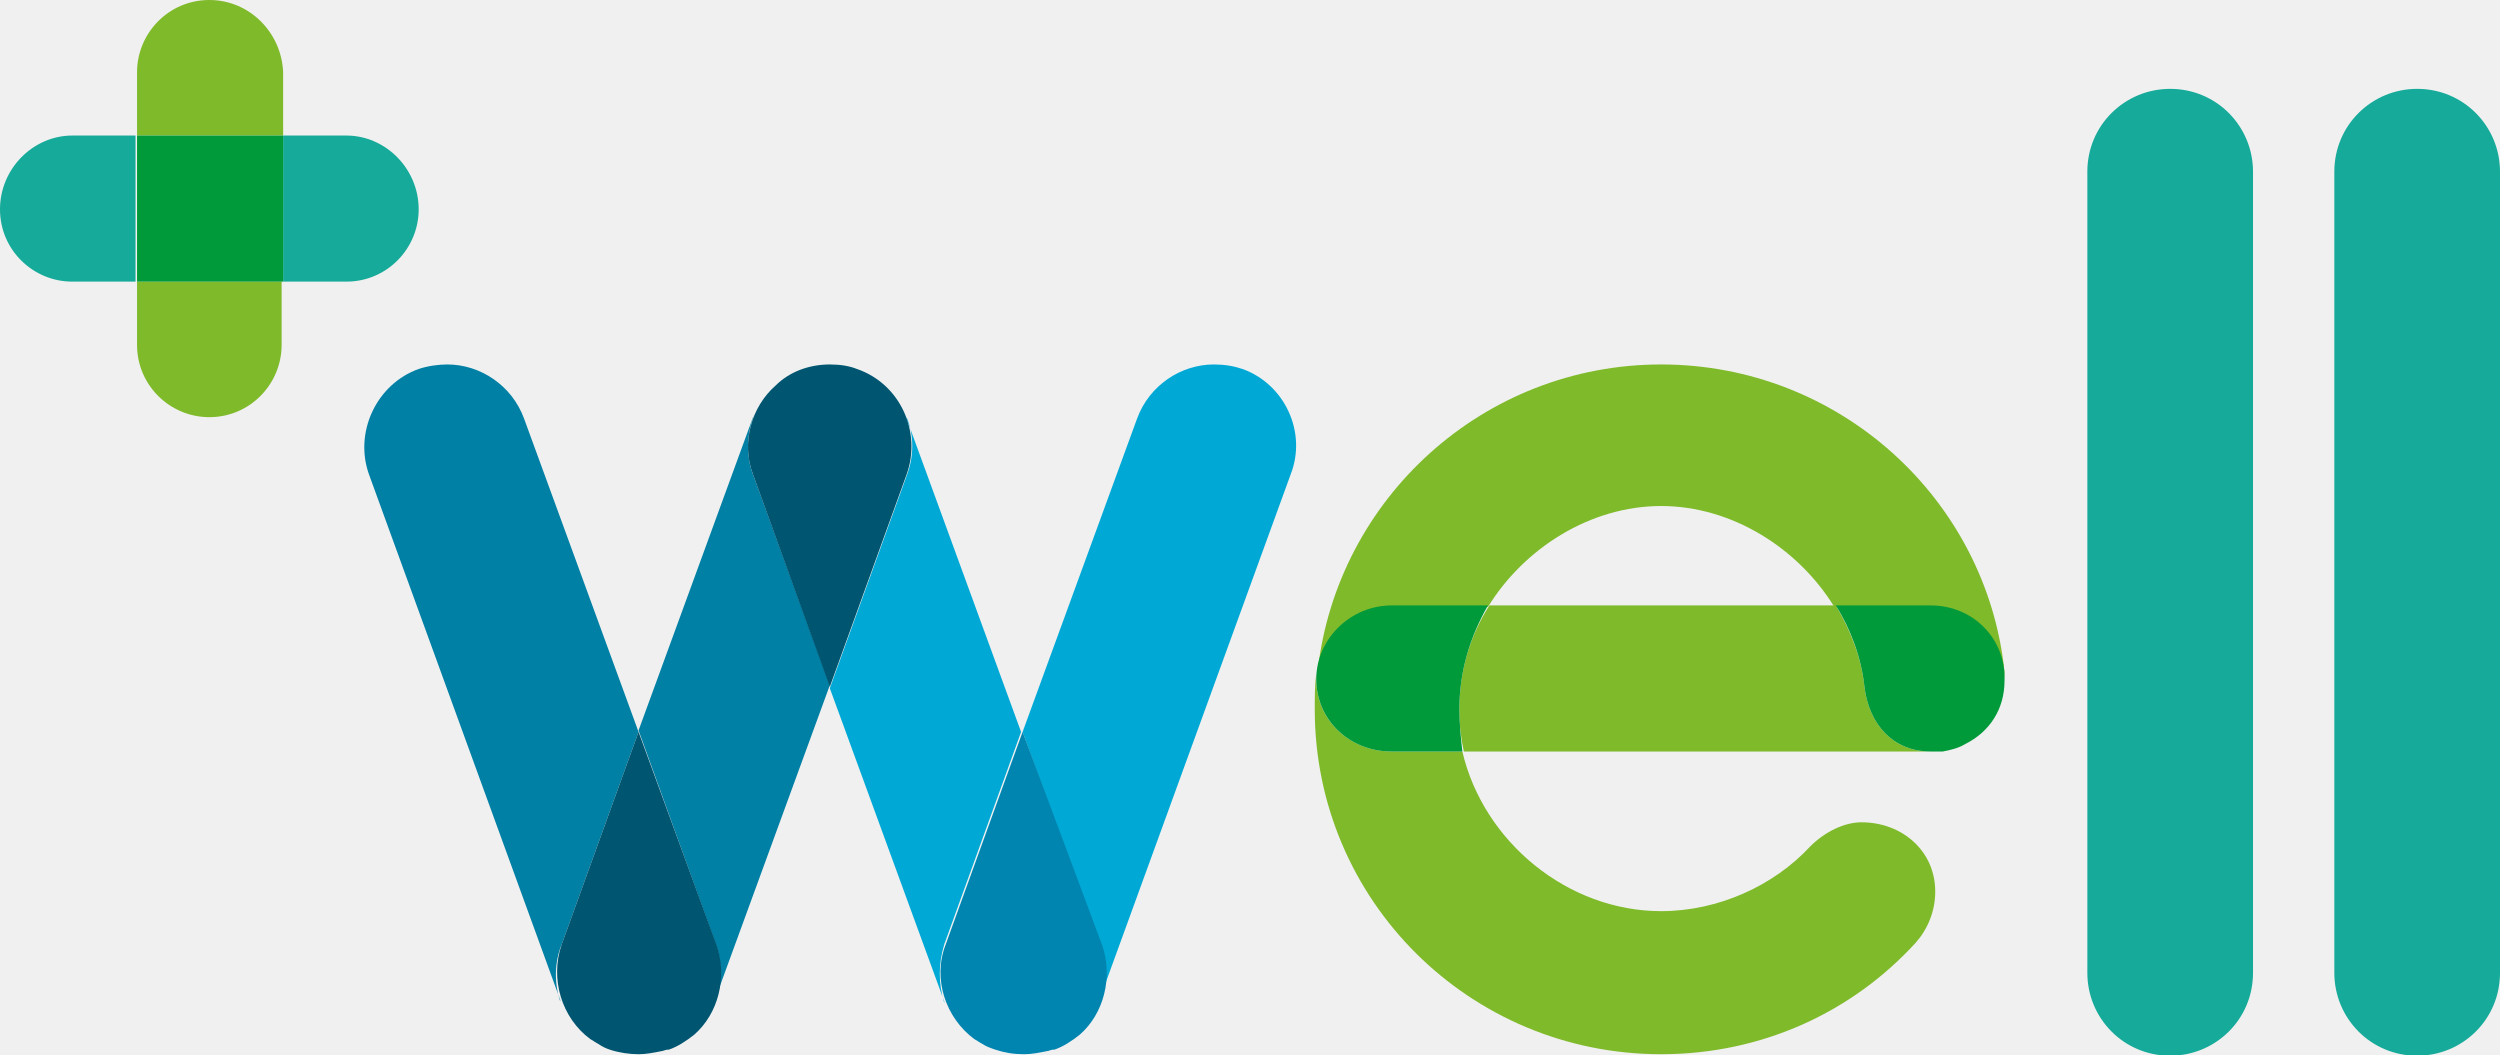
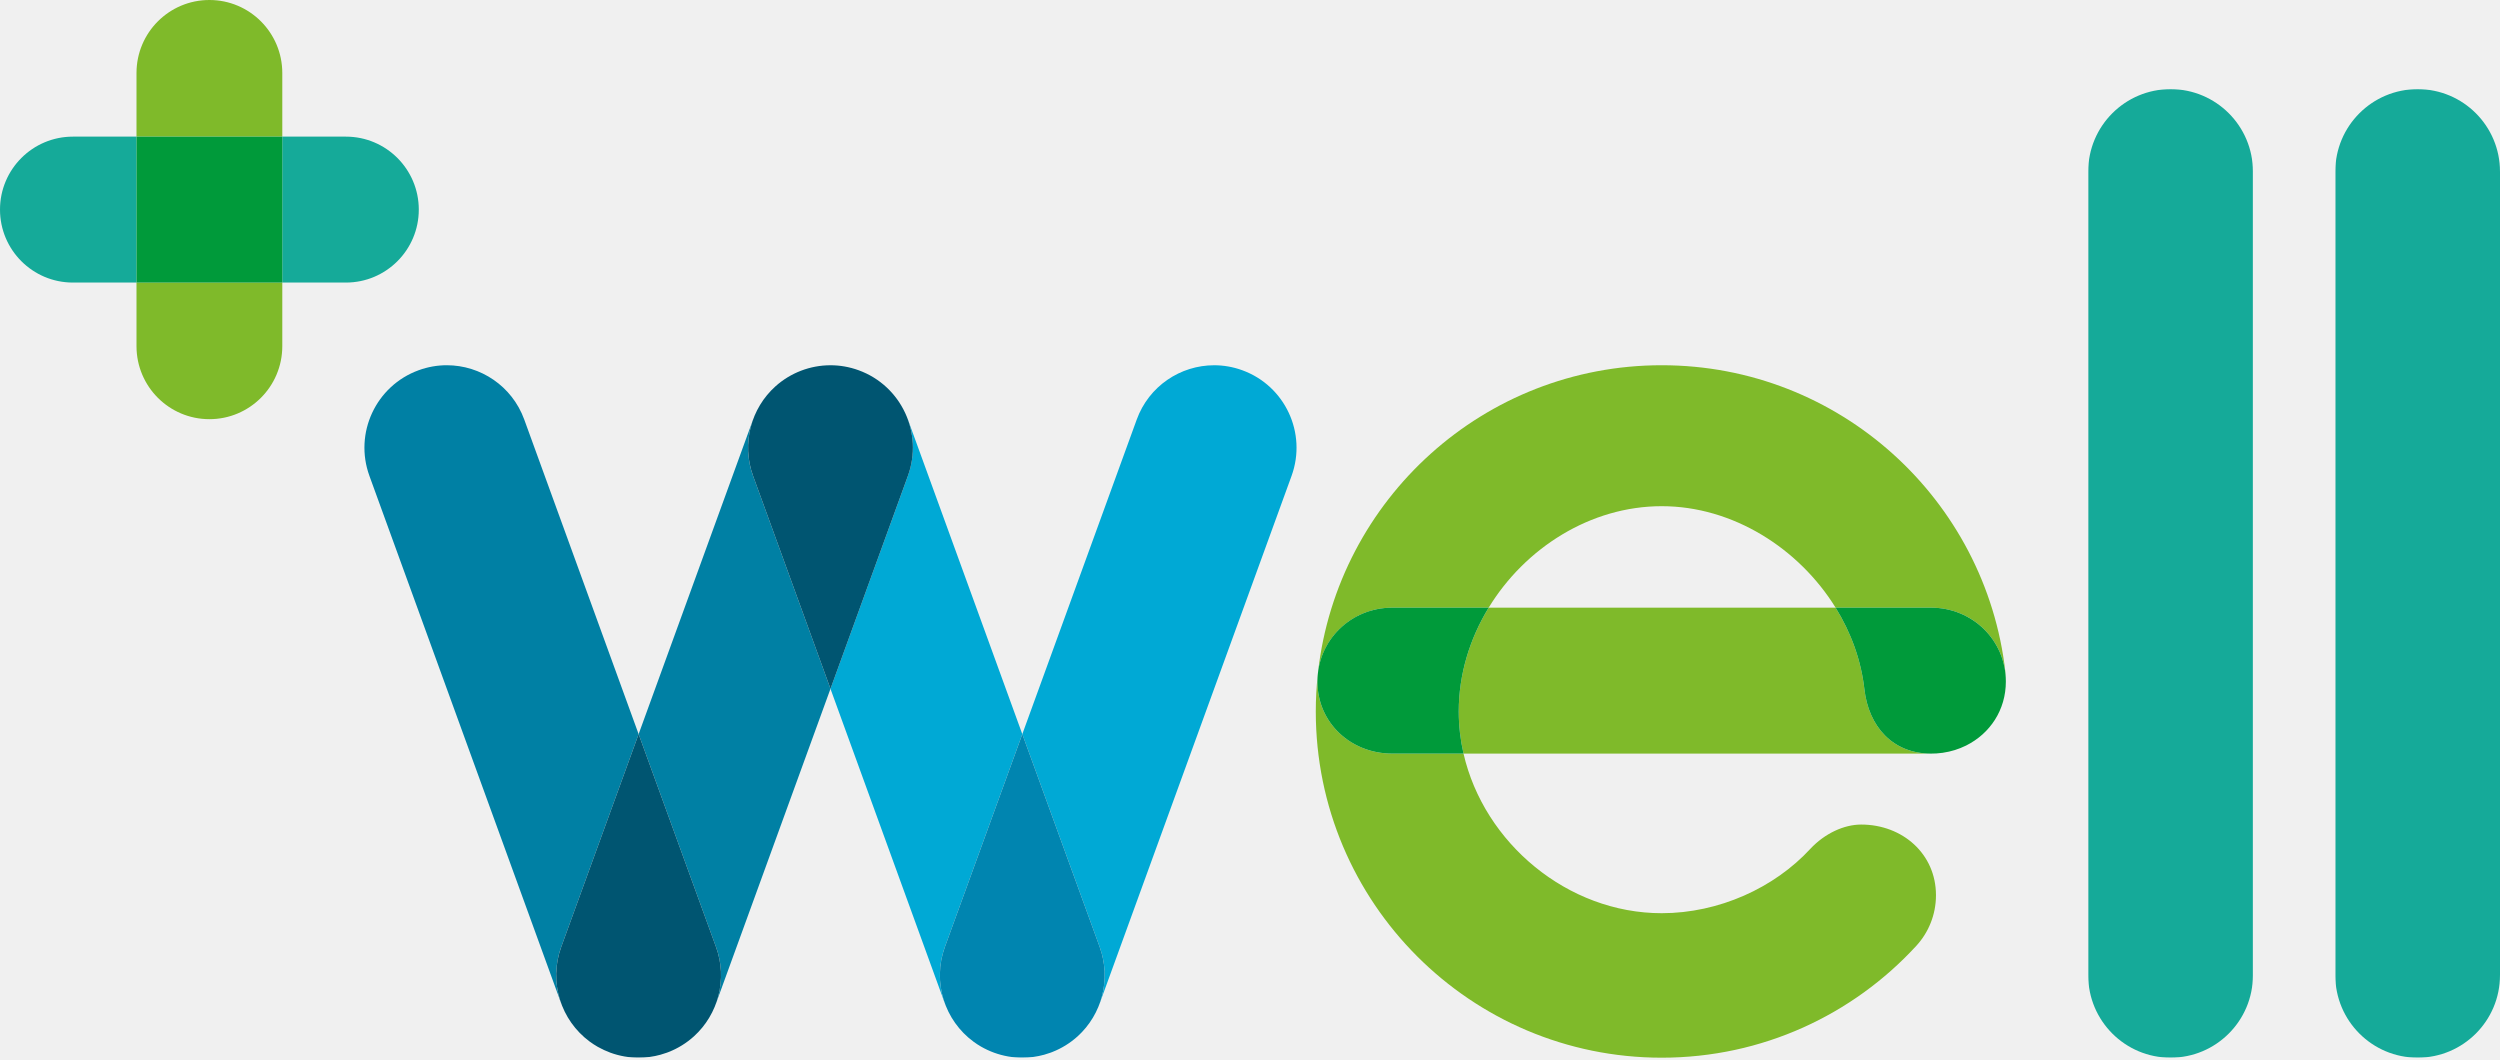
- <svg xmlns="http://www.w3.org/2000/svg" viewBox="0 0 166 70">
-   <path d="M166 11.4c0-3-2.4-5.5-5.5-5.5-3 0-5.5 2.4-5.5 5.5v53.2c0 3 2.4 5.5 5.5 5.5 3 0 5.5-2.4 5.5-5.5V11.4zM149.6 11.4c0-3-2.4-5.5-5.5-5.5-3 0-5.5 2.4-5.5 5.5v53.2c0 3 2.4 5.5 5.5 5.5 3 0 5.5-2.4 5.5-5.5V11.4z" fill="#15aa99" />
-   <path d="M123.6 54.6c-1.1 0-2.4.6-3.4 1.6-2.4 2.6-6.1 4.3-9.9 4.3-6.2 0-11.8-4.6-13.2-10.6h-4.7c-2.7 0-5-2-5-4.8v-.4c-.1.8-.1 1.6-.1 2.4 0 12.7 10.3 22.9 23 22.9 6.7 0 12.7-2.8 16.9-7.4.8-.9 1.3-2.1 1.3-3.4 0-2.7-2.2-4.6-4.9-4.6M110.3 24.2c-11.8 0-21.5 8.9-22.8 20.3.3-2.4 2.4-4.2 4.9-4.2h6.4c2.4-3.9 6.8-6.7 11.5-6.7s9.1 2.8 11.5 6.7h6.3c2.7 0 5 2.2 5 4.9v-.6c-1.2-11.5-11-20.4-22.8-20.4" fill="#7fba2a" />
-   <path d="M128.6 49.9z" fill="#80bb2d" />
-   <path d="M121.9 40.2h-23c-1.3 2-2 4.4-2 6.9 0 1 .1 1.9.3 2.8h31c-2.5 0-4.1-1.8-4.4-4.3-.2-1.9-.9-3.7-1.9-5.4" fill="#7fba2a" />
-   <path d="M98.8 40.2h-6.4c-2.7 0-5 2.2-5 4.9s2.2 4.8 5 4.8h4.7c-.1-.9-.2-1.9-.2-2.8 0-2.5.7-4.8 1.9-6.9m29.4 0h-6.3c1 1.6 1.7 3.5 1.9 5.4.3 2.5 1.9 4.3 4.4 4.3h.8c.5-.1 1-.2 1.5-.5 1.6-.8 2.6-2.3 2.6-4.2.1-2.8-2.1-5-4.9-5" fill="#009a3a" />
-   <path d="M9.1 9H4.8C2.2 9 0 11.2 0 13.9s2.2 4.8 4.8 4.8H9V9m14 0h-4.2v9.7H23c2.7 0 4.8-2.2 4.8-4.8 0-2.7-2.2-4.9-4.8-4.9" fill="#15aa99" />
-   <path d="M18.7 18.7H9.1v4.2c0 2.7 2.2 4.8 4.8 4.8 2.7 0 4.8-2.2 4.8-4.8v-4.2M13.9 0c-2.7 0-4.8 2.2-4.8 4.8V9h9.7V4.8C18.7 2.2 16.6 0 13.9 0" fill="#7fba2a" />
-   <path fill="#009a3a" d="M9.1 9h9.7v9.7H9.1z" />
-   <path d="M37.3 62.7l5.1-14.1-7.6-20.8c-.8-2.2-2.9-3.6-5.1-3.6-.6 0-1.3.1-1.9.3-2.8 1-4.3 4.2-3.3 7l12.7 34.9v.1c-.4-1.2-.4-2.6.1-3.8M50 31.5c-.5-1.3-.4-2.8.1-4 0 .1-.1.2-.1.2l-7.6 20.8 5.1 14.1c.5 1.3.4 2.7-.1 3.9 0-.1 0-.1.1-.2l7.6-20.8-5.1-14z" fill="#0080a4" />
-   <path d="M42.4 48.6l-5.1 14.1c-.8 2.3 0 4.9 1.9 6.3.2.1.3.2.5.3.3.2.5.3.8.4.6.2 1.3.3 1.9.3.5 0 1-.1 1.5-.2.1 0 .3-.1.4-.1h.1c.6-.2 1.2-.6 1.7-1 1.6-1.4 2.2-3.8 1.5-5.9l-5.2-14.2" fill="#005571" />
-   <path d="M62.7 62.7l5.1-14.1-7.6-20.8v-.1c.5 1.2.5 2.6 0 3.9l-5.1 14.1 7.6 20.8v.1c-.4-1.3-.4-2.6 0-3.9" fill="#00a9d5" />
-   <path d="M55.1 24.2c-1.4 0-2.7.5-3.6 1.4-1.6 1.4-2.3 3.8-1.5 5.9l5.1 14.1 5.1-14.1c1-2.8-.4-6-3.3-7-.5-.2-1.1-.3-1.8-.3" fill="#005571" />
-   <path d="M82.5 24.5c-.6-.2-1.2-.3-1.9-.3-2.2 0-4.3 1.4-5.1 3.6l-7.6 20.8L73 62.7c.5 1.3.4 2.7-.1 3.9 0-.1 0-.1.1-.2l12.7-34.9c1.1-2.8-.4-6-3.2-7" fill="#00a9d5" />
-   <path d="M67.9 48.6l-5.1 14.1c-.9 2.3 0 4.9 1.9 6.3.2.1.3.2.5.3.3.2.6.3.9.4.6.2 1.2.3 1.9.3.5 0 1-.1 1.5-.2.1 0 .3-.1.4-.1h.1c.6-.2 1.2-.6 1.7-1 1.6-1.4 2.2-3.8 1.5-5.9l-5.3-14.2" fill="#0085b0" />
+ <svg xmlns="http://www.w3.org/2000/svg" xmlns:xlink="http://www.w3.org/1999/xlink" width="118px" height="50px" viewBox="0 0 118 50" version="1.1">
+   <defs>
+     <polygon id="path-1" points="0.092 45.866 7.867 45.866 7.867 23.008 7.867 0.15 0.092 0.15" />
+     <polygon id="path-3" points="0.033 45.866 7.808 45.866 7.808 0.15 0.033 0.15 0.033 45.866" />
+     <polygon id="path-5" points="0 49.923 118 49.923 118 0 0 0" />
+   </defs>
+   <g id="Symbols" stroke="none" stroke-width="1" fill="none" fill-rule="evenodd">
+     <g id="Header" transform="translate(-150, -25)">
+       <g id="Well-Logo" transform="translate(150, 25)">
+         <g id="Group-3" transform="translate(110.1333, 4.057087)">
+           <mask id="mask-2" fill="white">
+             <use xlink:href="#path-1" />
+           </mask>
+           <g id="Clip-2" />
+           <path d="M7.867,4.04 L7.866,4.04 C7.866,1.891 6.126,0.15 3.98,0.15 C1.833,0.15 0.092,1.891 0.092,4.04 L0.092,4.04 L0.092,41.97 L0.092,41.97 C0.092,41.971 0.092,41.973 0.092,41.976 C0.092,44.124 1.833,45.866 3.98,45.866 C6.126,45.866 7.866,44.124 7.866,41.976 C7.866,41.973 7.866,41.971 7.866,41.97 L7.867,41.97 L7.867,4.04 Z" id="Fill-1" fill="#15AA99" mask="url(#mask-2)" />
+         </g>
+         <g id="Group-6" transform="translate(98.53, 4.057087)">
+           <mask id="mask-4" fill="white">
+             <use xlink:href="#path-3" />
+           </mask>
+           <g id="Clip-5" />
+           <path d="M7.808,4.04 L7.808,4.04 C7.808,1.891 6.067,0.15 3.921,0.15 C1.774,0.15 0.033,1.891 0.033,4.04 L0.033,4.04 L0.033,41.97 L0.034,41.97 C0.034,41.971 0.033,41.973 0.033,41.976 C0.033,44.124 1.774,45.866 3.921,45.866 C6.067,45.866 7.808,44.124 7.808,41.976 C7.808,41.973 7.807,41.971 7.807,41.97 L7.808,41.97 L7.808,4.04 Z" id="Fill-4" fill="#15AA99" mask="url(#mask-4)" />
+         </g>
+         <path d="M87.848,38.919 C87.044,38.919 86.135,39.331 85.447,40.066 C83.753,41.905 81.129,43.103 78.433,43.103 C73.993,43.103 70.046,39.793 69.078,35.57 L65.713,35.57 C63.764,35.57 62.183,34.121 62.183,32.17 C62.183,32.063 62.189,31.958 62.199,31.853 L62.197,31.853 C62.137,32.421 62.105,32.997 62.105,33.581 C62.105,42.606 69.416,49.923 78.433,49.923 C83.183,49.923 87.459,47.893 90.442,44.651 C91.024,44.022 91.378,43.178 91.378,42.253 C91.378,40.302 89.797,38.919 87.848,38.919" id="Fill-7" fill="#7FBA2A" />
+         <path d="M78.433,17.239 C70.051,17.239 63.147,23.56 62.214,31.7 L62.216,31.7 C62.446,29.978 63.924,28.682 65.713,28.682 L70.265,28.682 C71.98,25.87 75.064,23.892 78.433,23.892 C81.791,23.892 84.91,25.884 86.641,28.682 L91.147,28.682 C93.096,28.682 94.676,30.219 94.676,32.171 C94.676,32.034 94.67,31.855 94.655,31.723 C93.732,23.573 86.822,17.239 78.433,17.239" id="Fill-9" fill="#7FBA2A" />
+         <path d="M86.641,28.682 L70.265,28.682 C69.373,30.143 68.852,31.829 68.852,33.581 C68.852,34.26 68.93,34.926 69.078,35.57 L91.146,35.57 C89.335,35.57 88.203,34.292 88,32.533 C87.847,31.166 87.366,29.854 86.641,28.682" id="Fill-13" fill="#7FBA2A" />
+         <path d="M91.146,28.682 L86.641,28.682 C87.366,29.854 87.847,31.166 88,32.533 C88.202,34.292 89.335,35.57 91.146,35.57 C91.232,35.57 91.317,35.568 91.401,35.562 L91.402,35.562 C91.498,35.556 91.593,35.546 91.688,35.533 C91.695,35.531 91.703,35.53 91.711,35.529 C92.093,35.473 92.455,35.359 92.786,35.196 L92.786,35.196 C92.792,35.193 92.798,35.19 92.804,35.188 C92.806,35.186 92.808,35.185 92.81,35.185 C92.812,35.184 92.814,35.182 92.816,35.181 C93.923,34.624 94.676,33.517 94.676,32.171 C94.676,30.22 93.096,28.682 91.146,28.682 M70.265,28.682 L65.713,28.682 C63.764,28.682 62.183,30.22 62.183,32.171 C62.183,34.122 63.764,35.57 65.713,35.57 L69.078,35.57 C68.93,34.926 68.852,34.26 68.852,33.581 C68.852,31.829 69.373,30.143 70.265,28.682" id="Fill-15" fill="#009A3A" />
+         <path d="M16.326,6.449 L13.324,6.449 L13.324,13.337 L16.326,13.337 C18.227,13.337 19.767,11.795 19.767,9.893 C19.767,7.991 18.227,6.449 16.326,6.449 M6.443,6.449 L3.441,6.449 C1.541,6.449 3.93333333e-05,7.991 3.93333333e-05,9.893 C3.93333333e-05,11.795 1.541,13.337 3.441,13.337 L6.443,13.337 L6.443,6.449" id="Fill-17" fill="#15AA99" />
+         <path d="M9.884,7.87400004e-05 C7.983,7.87400004e-05 6.443,1.542 6.443,3.444 L6.443,6.448 L13.324,6.448 L13.324,3.444 C13.324,1.542 11.784,7.87400004e-05 9.884,7.87400004e-05 M13.324,13.337 L6.443,13.337 L6.443,16.341 C6.443,18.243 7.983,19.785 9.884,19.785 C11.784,19.785 13.324,18.243 13.324,16.341 L13.324,13.337" id="Fill-19" fill="#7FBA2A" />
+         <mask id="mask-6" fill="white">
+           <use xlink:href="#path-5" />
+         </mask>
+         <g id="Clip-22" />
+         <polygon id="Fill-21" fill="#009A3A" mask="url(#mask-6)" points="6.443 13.337 13.325 13.337 13.325 6.449 6.443 6.449" />
+         <path d="M26.489,44.699 L26.492,44.694 L26.491,44.693 L30.143,34.651 L24.744,19.801 C24.169,18.221 22.678,17.239 21.09,17.239 C20.648,17.239 20.2,17.315 19.761,17.475 C17.742,18.21 16.702,20.443 17.437,22.463 L17.437,22.463 L26.486,47.356 L26.487,47.356 L26.488,47.362 C26.493,47.375 26.5,47.386 26.505,47.399 C26.189,46.559 26.159,45.608 26.489,44.699" id="Fill-23" fill="#0080A4" mask="url(#mask-6)" />
+         <path d="M35.546,22.463 L35.546,22.463 C35.197,21.505 35.249,20.499 35.614,19.627 C35.59,19.684 35.566,19.742 35.544,19.802 L35.544,19.802 L30.143,34.651 L33.794,44.694 L33.794,44.694 L33.796,44.699 C34.138,45.639 34.094,46.624 33.748,47.484 C33.764,47.443 33.781,47.403 33.796,47.361 L33.799,47.355 L33.799,47.355 L39.199,32.51 L35.546,22.463 Z" id="Fill-24" fill="#0080A4" mask="url(#mask-6)" />
+         <path d="M30.143,34.651 L26.491,44.693 L26.492,44.694 L26.489,44.699 C25.886,46.359 26.48,48.163 27.831,49.161 C27.951,49.249 28.076,49.331 28.205,49.405 C28.205,49.405 28.206,49.406 28.207,49.406 C28.208,49.407 28.208,49.407 28.21,49.408 C28.399,49.516 28.601,49.609 28.813,49.688 C29.252,49.847 29.701,49.923 30.143,49.923 C30.495,49.923 30.844,49.875 31.179,49.782 C31.18,49.781 31.18,49.781 31.181,49.781 C31.182,49.781 31.184,49.78 31.184,49.78 C31.281,49.753 31.377,49.722 31.472,49.688 C31.499,49.678 31.527,49.667 31.555,49.657 L31.555,49.657 C31.557,49.655 31.559,49.655 31.562,49.654 C32,49.482 32.406,49.231 32.758,48.911 C33.891,47.88 34.352,46.229 33.796,44.699 L33.794,44.694 L33.794,44.694 L30.143,34.651" id="Fill-25" fill="#005571" mask="url(#mask-6)" />
+         <path d="M44.599,44.699 L44.601,44.694 L44.6,44.693 L48.253,34.651 L42.854,19.801 L42.853,19.801 C42.843,19.771 42.829,19.743 42.818,19.714 C43.152,20.565 43.189,21.537 42.851,22.464 L42.852,22.464 L39.198,32.51 L44.595,47.356 L44.596,47.356 L44.598,47.362 C44.607,47.386 44.618,47.409 44.627,47.434 C44.299,46.586 44.264,45.62 44.599,44.699" id="Fill-26" fill="#00A9D5" mask="url(#mask-6)" />
+         <path d="M39.199,17.24 C38.238,17.24 37.312,17.599 36.604,18.233 C35.456,19.263 34.987,20.925 35.546,22.463 L35.546,22.463 L39.199,32.511 L42.852,22.464 L42.852,22.464 C43.587,20.444 42.546,18.211 40.528,17.476 C40.089,17.316 39.64,17.24 39.199,17.24" id="Fill-27" fill="#005571" mask="url(#mask-6)" />
+         <path d="M58.637,17.476 C58.199,17.316 57.75,17.24 57.307,17.24 C55.72,17.24 54.229,18.221 53.654,19.802 L53.654,19.802 L48.253,34.651 L51.904,44.694 L51.903,44.694 L51.905,44.7 C52.247,45.641 52.203,46.627 51.855,47.488 C51.872,47.446 51.89,47.404 51.906,47.361 L51.907,47.355 L51.908,47.356 L60.961,22.464 C61.696,20.444 60.655,18.211 58.637,17.476" id="Fill-28" fill="#00A9D5" mask="url(#mask-6)" />
+         <path d="M48.253,34.651 L44.6,44.693 L44.601,44.694 L44.598,44.699 C43.994,46.363 44.593,48.172 45.951,49.168 C46.063,49.251 46.18,49.327 46.3,49.397 C46.495,49.509 46.702,49.607 46.923,49.688 C47.361,49.847 47.811,49.923 48.252,49.923 C48.605,49.923 48.953,49.875 49.288,49.782 C49.289,49.781 49.29,49.781 49.291,49.781 C49.292,49.781 49.293,49.78 49.294,49.78 C49.39,49.753 49.486,49.722 49.581,49.688 C49.609,49.678 49.637,49.667 49.664,49.657 L49.665,49.657 C49.667,49.656 49.668,49.655 49.671,49.654 C50.109,49.482 50.515,49.231 50.866,48.913 C52,47.882 52.462,46.229 51.905,44.699 L51.903,44.694 L51.904,44.694 L48.253,34.651" id="Fill-29" fill="#0085B0" mask="url(#mask-6)" />
+       </g>
+     </g>
+   </g>
</svg>
